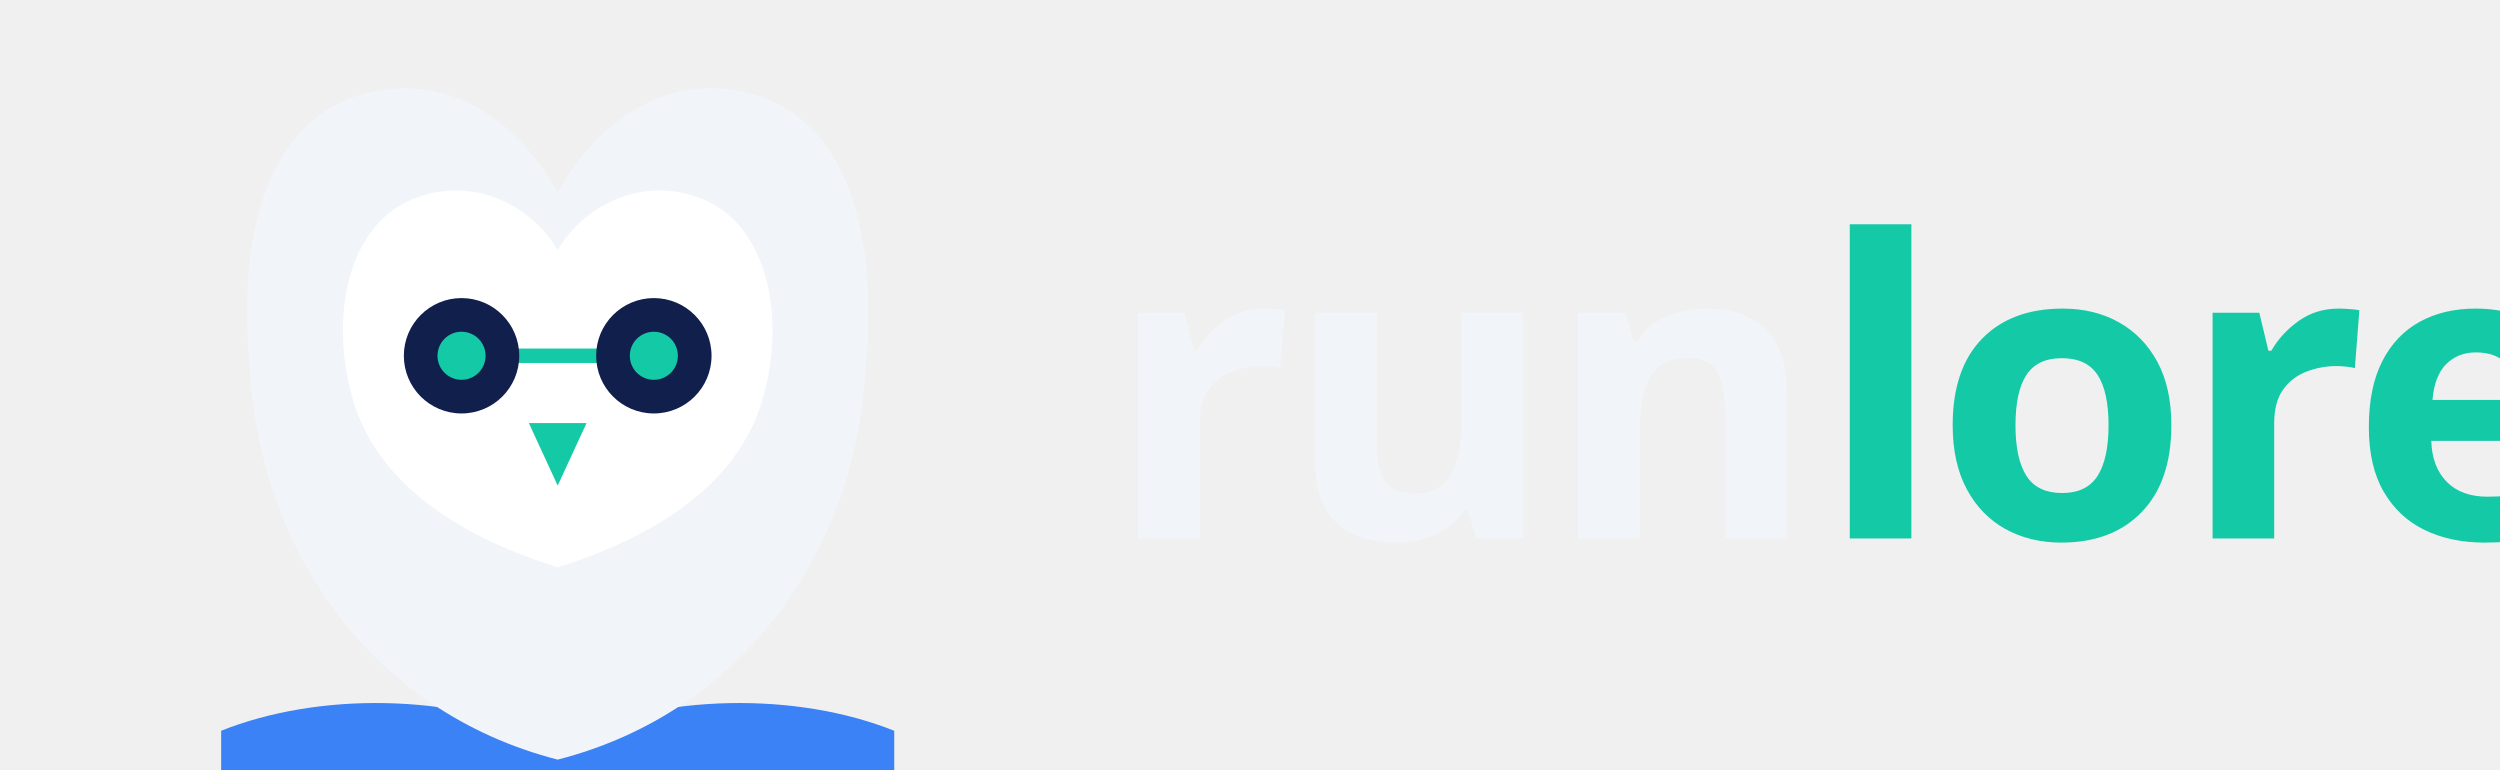
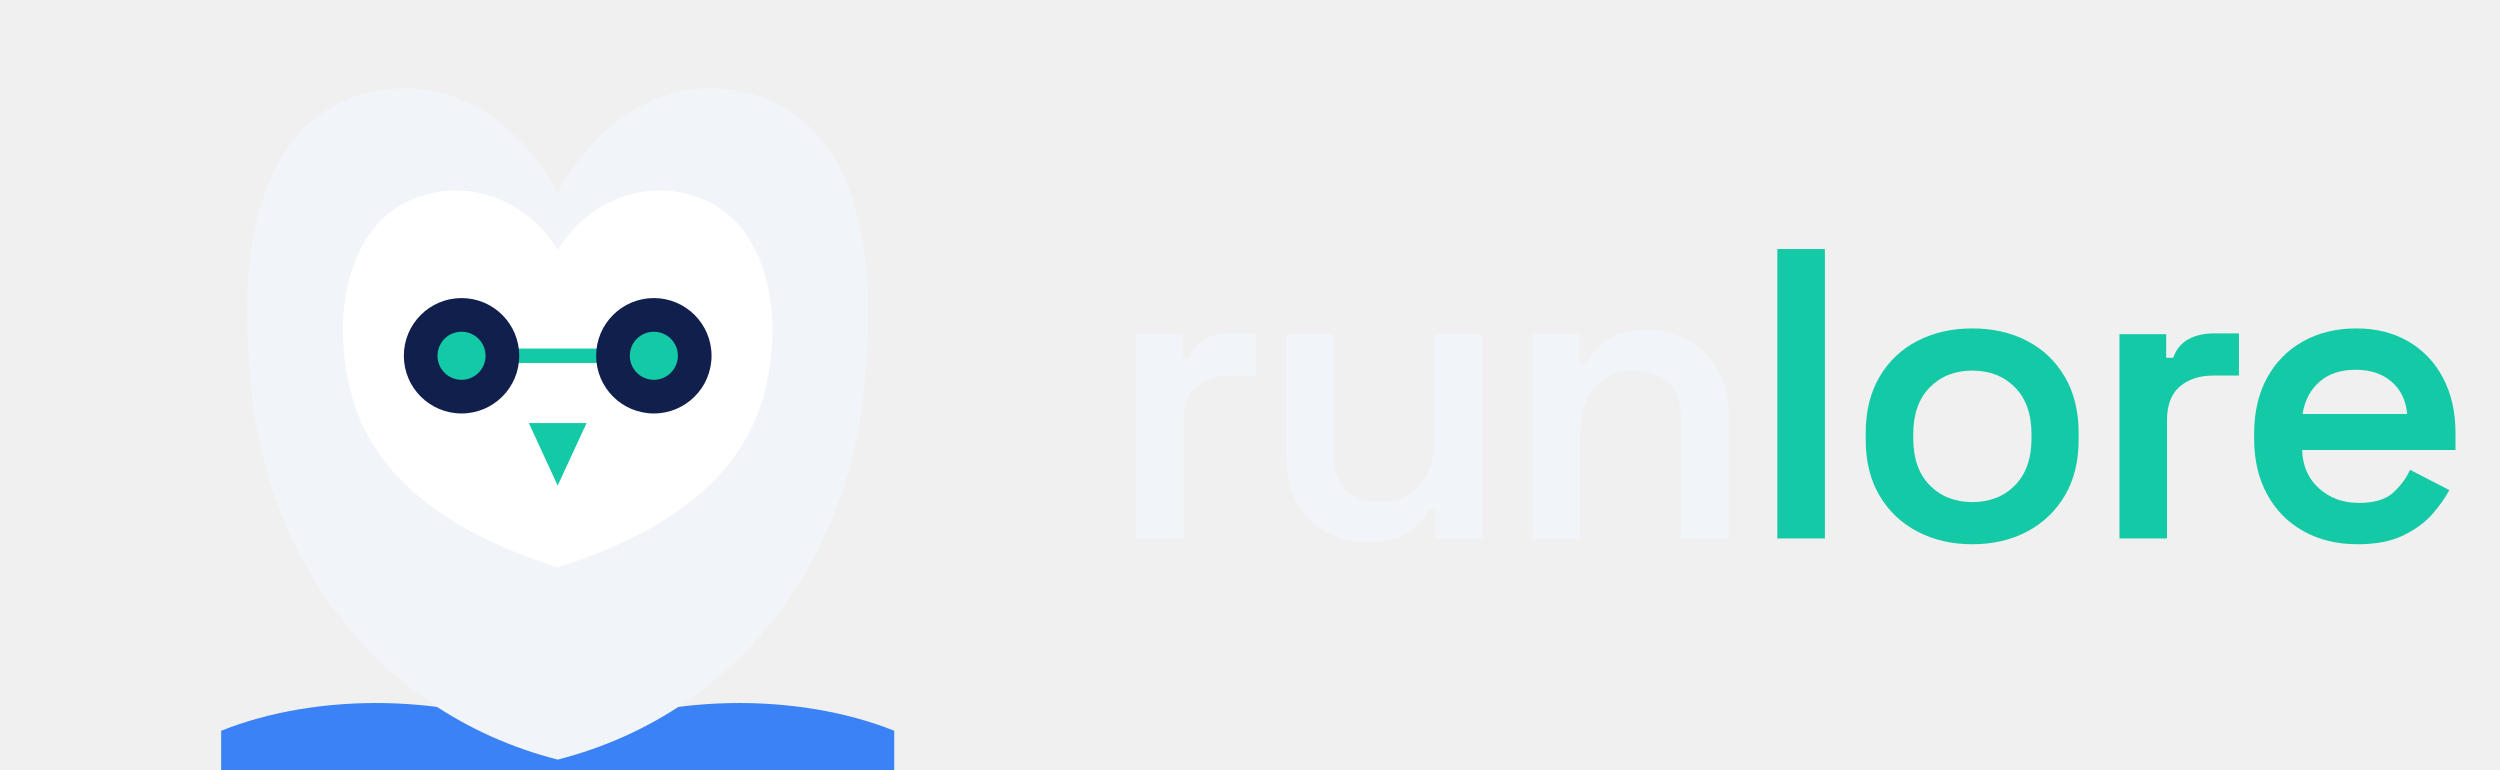
<svg xmlns="http://www.w3.org/2000/svg" viewBox="0 0 520 160" width="520" height="160">
  <g transform="translate(6,-12)">
    <path d="M110,166 C88,156 60,156 40,164 L40,188 C60,180 86,180 110,190 C134,180 160,180 180,188 L180,164 C160,156 132,156 110,166 Z" fill="#3b82f6" />
    <path d="M110,52 C101,36 87,28 72,31 C51,35 43,58 46,89 C48,126 71,160 110,170 C149,160 172,126 174,89 C177,58 169,35 148,31 C133,28 119,36 110,52 Z" fill="#F1F5F9" />
    <path d="M110,64 C104,54 92,49 81,53 C66,58 62,79 68,97 C74,114 91,124 110,130 C129,124 146,114 152,97 C158,79 154,58 139,53 C128,49 116,54 110,64 Z" fill="#FFFFFF" />
    <line x1="90" y1="86" x2="130" y2="86" stroke="#14c9a6" stroke-width="3" />
    <circle cx="90" cy="86" r="12" fill="#101f4b" />
    <circle cx="130" cy="86" r="12" fill="#101f4b" />
    <circle cx="90" cy="86" r="5" fill="#14c9a6" />
    <circle cx="130" cy="86" r="5" fill="#14c9a6" />
    <path d="M104,100 L116,100 L110,113 Z" fill="#14c9a6" />
  </g>
-   <text x="230" y="112" font-family="'Space Grotesk', 'Segoe UI', system-ui, sans-serif" font-weight="600" font-size="86" letter-spacing="-2" fill="#F1F5F9">run<tspan fill="#14c9a6">lore</tspan>
-   </text>
+   <g fill="#F1F5F9">
+     <path transform="translate(230.000,112.000) scale(0.086,-0.086)" d="M73 0V494H186V437H203Q214 468 240.0 482.0Q266 496 302 496H362V394H300Q250 394 219.0 367.5Q188 341 188 286V0Z" />
+     <path transform="translate(261.626,112.000) scale(0.086,-0.086)" d="M262 -8Q205 -8 161.0 17.5Q117 43 93.0 89.5Q69 136 69 198V494H183V207Q183 147 212.5 118.0Q242 89 296 89Q357 89 392.5 129.0Q428 169 428 244V494H542V0H430V69H413Q400 42 365.5 17.0Q331 -8 262 -8Z" />
+     <path transform="translate(312.516,112.000) scale(0.086,-0.086)" d="M73 0V494H186V425H203Q216 453 250.0 478.0Q284 503 353 503Q410 503 454.0 477.0Q498 451 522.5 405.0Q547 359 547 296V0H432V287Q432 347 402.5 376.5Q373 406 319 406Q258 406 223.0 365.5Q188 325 188 250V0Z" />
+   </g>
+   <g fill="#14c9a6">
+     <path transform="translate(363.406,112.000) scale(0.086,-0.086)" d="M73 0V700H188V0Z" />
+     <path transform="translate(383.852,112.000) scale(0.086,-0.086)" d="M307 -14Q233 -14 174.5 16.5Q116 47 82.5 103.5Q49 160 49 239V255Q49 334 82.5 391.0Q116 448 174.5 478.0Q233 508 307 508Q381 508 439.0 478.0Q497 448 530.5 391.0Q564 334 564 255V239Q564 160 530.5 103.5Q497 47 439.0 16.5Q381 -14 307 -14ZM307 88Q370 88 410.0 128.5Q450 169 450 242V252Q450 325 410.0 365.5Q370 406 307 406Q244 406 204.0 365.5Q164 325 164 252V242Q164 169 204.0 128.5Q244 88 307 88Z" />
+     <path transform="translate(434.570,112.000) scale(0.086,-0.086)" d="M73 0V494H186V437H203Q214 468 240.0 482.0Q266 496 302 496H362V394H300Q250 394 219.0 367.5Q188 341 188 286V0Z" />
+     <path transform="translate(464.648,112.000) scale(0.086,-0.086)" d="M299 -14Q225 -14 168.5 17.5Q112 49 80.5 106.5Q49 164 49 241V253Q49 331 80.0 388.0Q111 445 167.0 476.5Q223 508 296 508Q368 508 422.0 476.5Q476 445 506.0 388.0Q536 331 536 255V214H165Q167 156 206.0 121.0Q245 86 302 86Q358 86 385.0 110.5Q412 135 426 166L521 117Q507 90 480.5 59.5Q454 29 410.0 7.5Q366 -14 299 -14ZM166 301H419Q415 350 381.5 379.0Q348 408 295 408Q240 408 207.0 379.0Q174 350 166 301Z" />
+   </g>
</svg>
